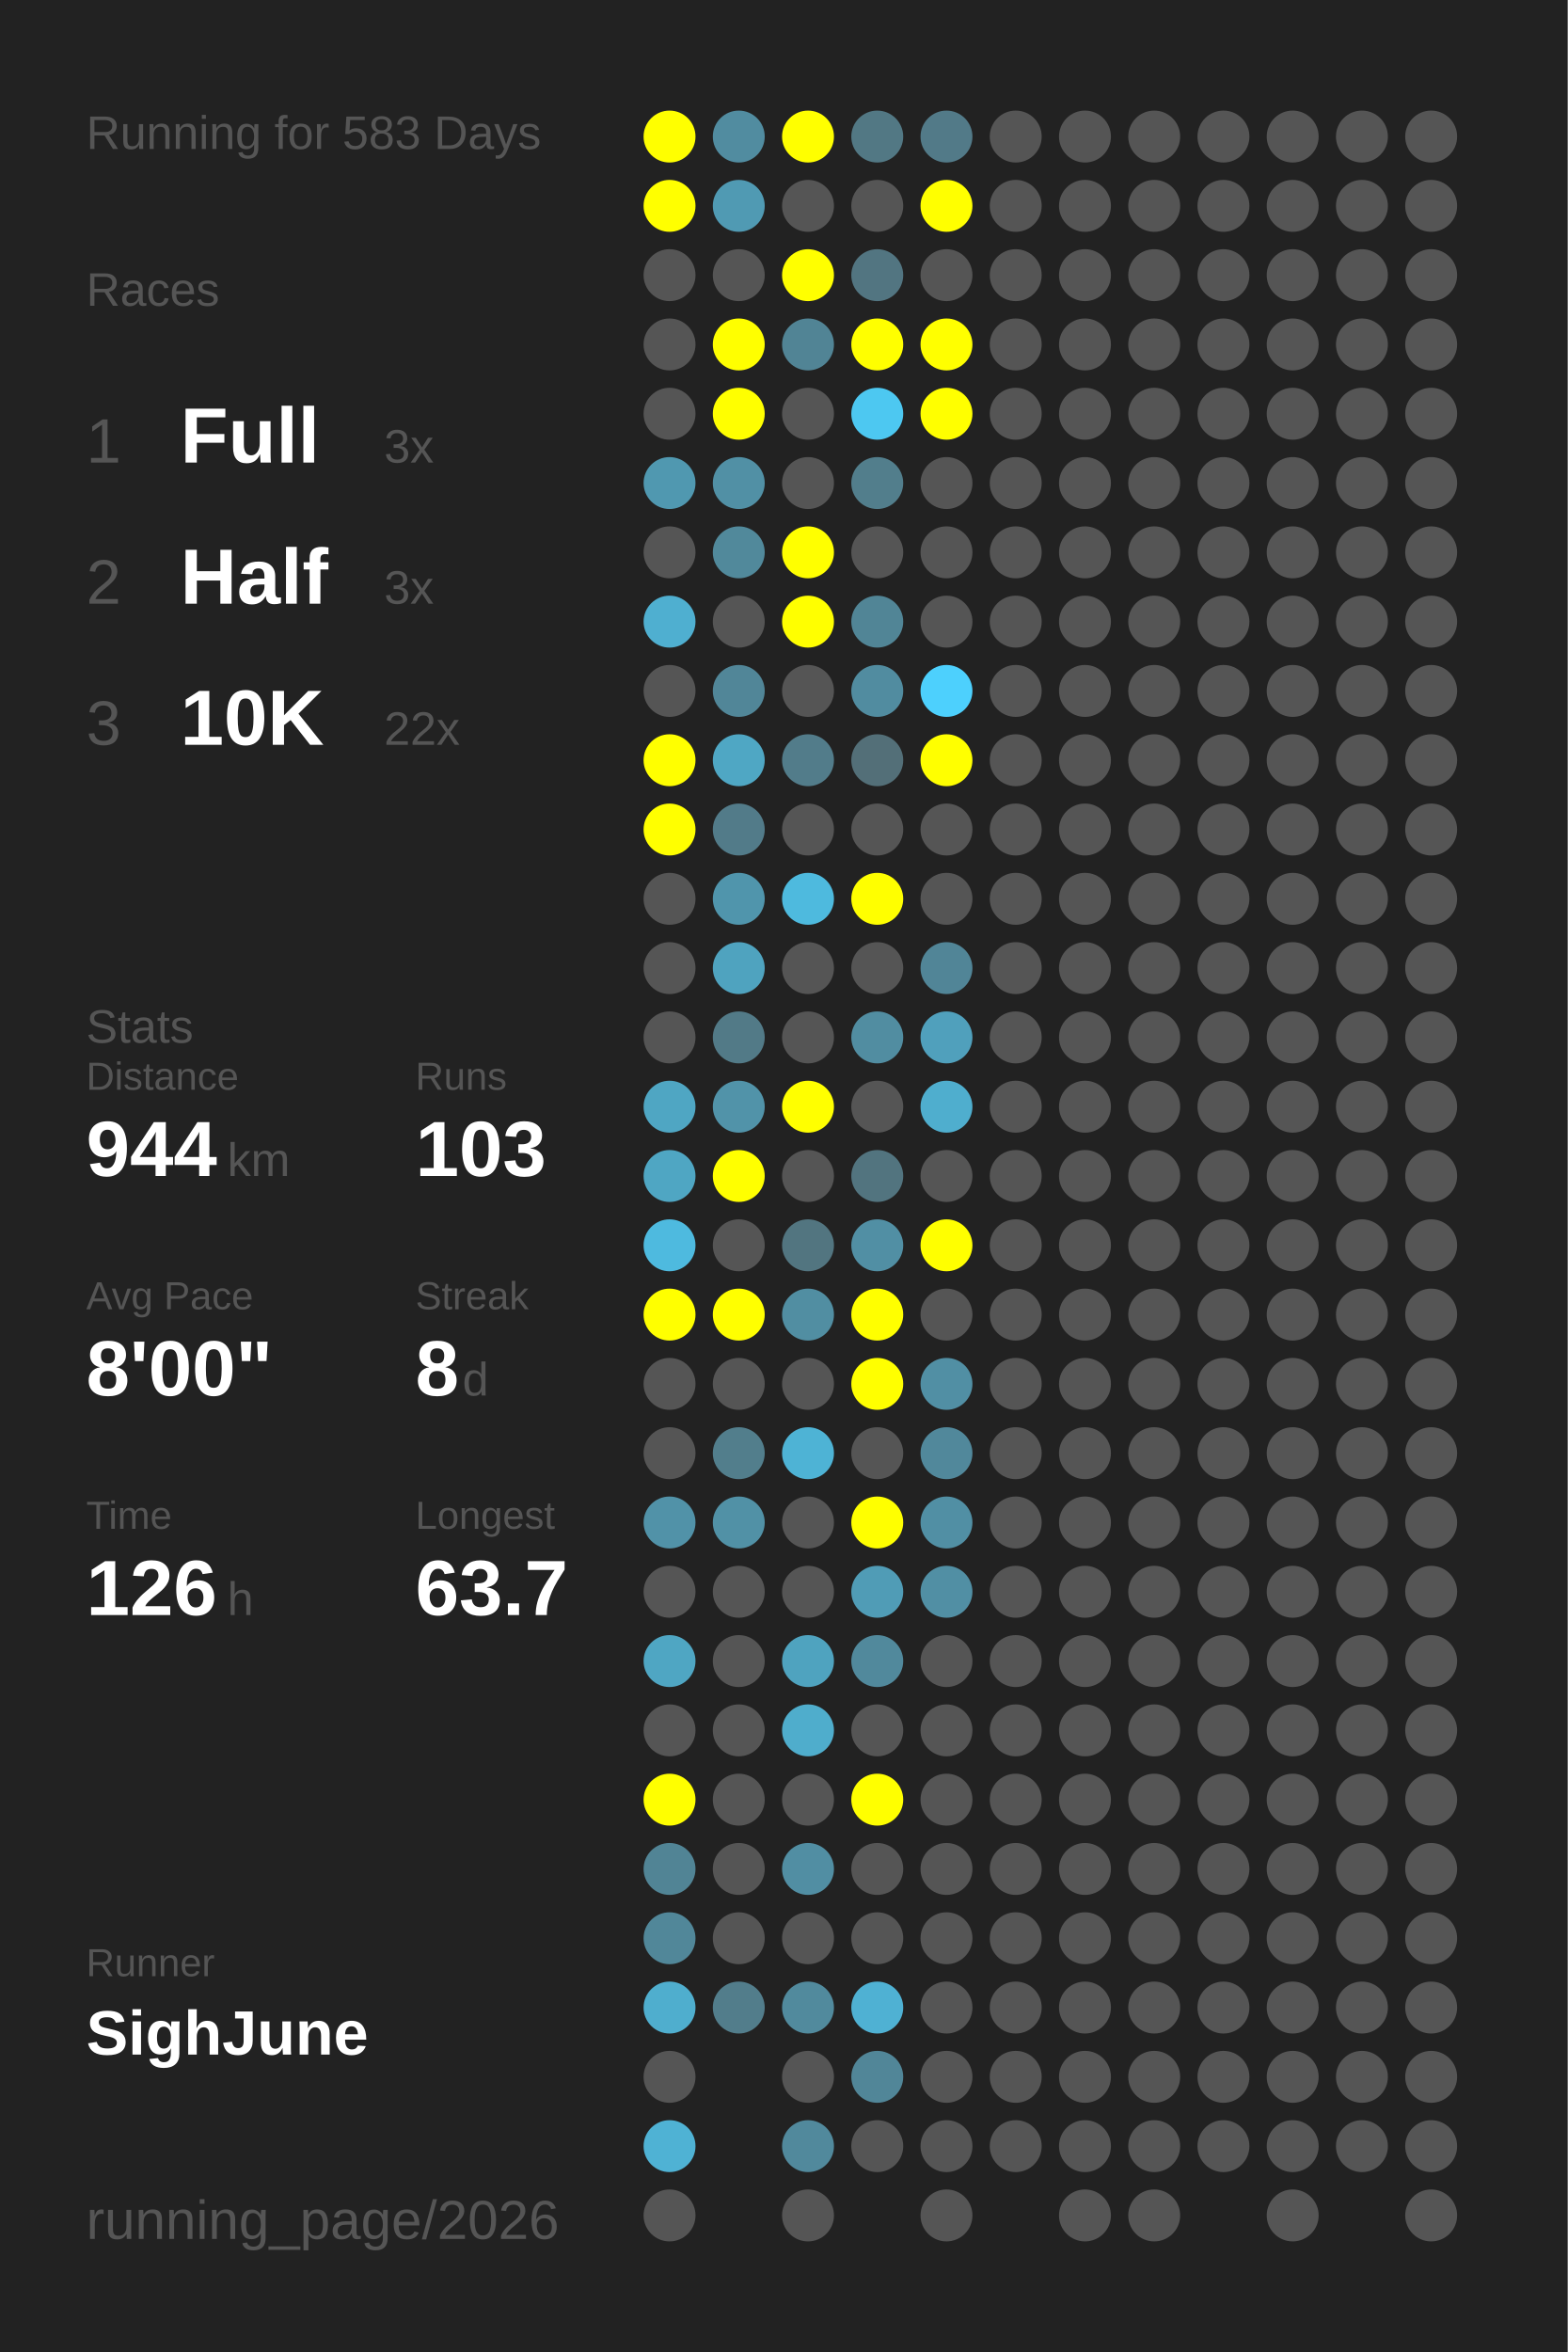
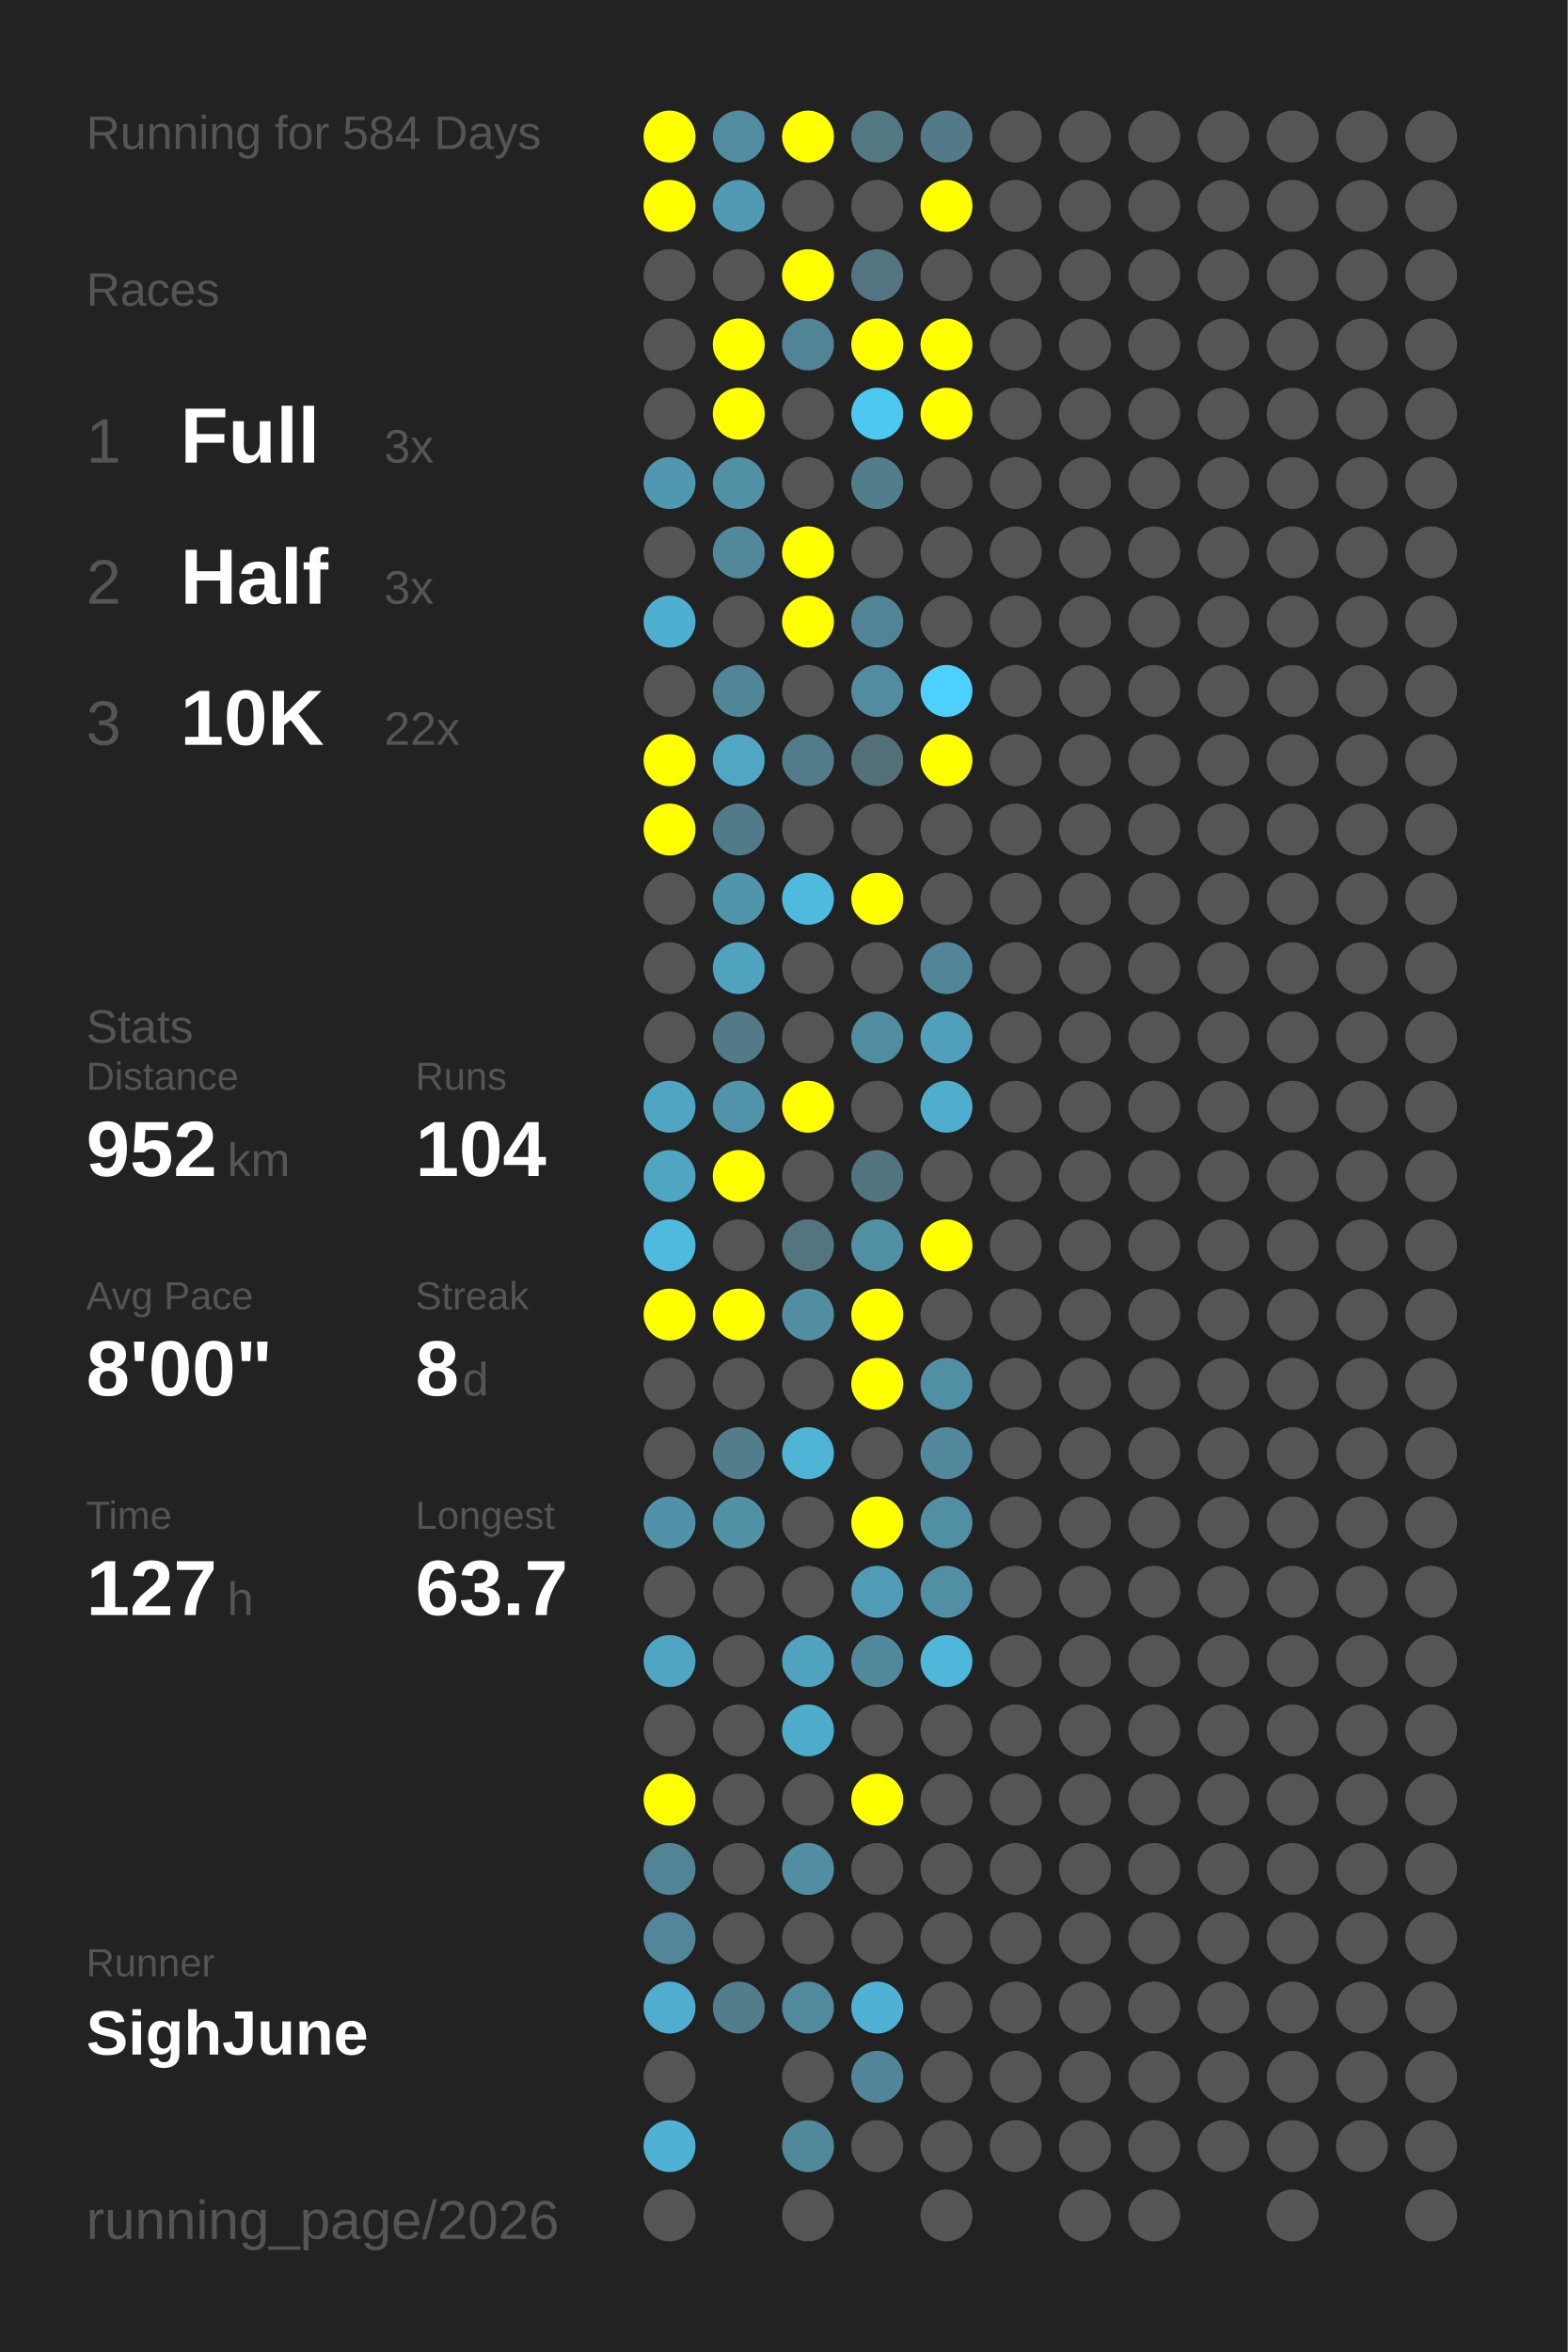
<svg xmlns="http://www.w3.org/2000/svg" baseProfile="full" height="300mm" version="1.1" viewBox="0,0,200,300" width="200mm">
  <defs />
  <rect fill="#222222" height="300" width="200" x="0" y="0" />
-   <text fill="#555555" style="font-size:6px; font-family:Arial;" x="11" y="19">Running for 583 Days</text>
+   <text fill="#555555" style="font-size:6px; font-family:Arial;" x="11" y="19">Running for 584 Days</text>
  <text fill="#555555" style="font-size:6px; font-family:Arial;" x="11" y="39">Races</text>
  <text fill="#555555" style="font-size:8px; font-family:Arial;" x="11" y="59">1</text>
  <text fill="#FFFFFF" style="font-size:10px; font-family:Arial; font-weight:bold;" x="23" y="59">Full</text>
  <text fill="#555555" style="font-size:6px; font-family:Arial;" x="49" y="59">3x</text>
  <text fill="#555555" style="font-size:8px; font-family:Arial;" x="11" y="77">2</text>
  <text fill="#FFFFFF" style="font-size:10px; font-family:Arial; font-weight:bold;" x="23" y="77">Half</text>
  <text fill="#555555" style="font-size:6px; font-family:Arial;" x="49" y="77">3x</text>
  <text fill="#555555" style="font-size:8px; font-family:Arial;" x="11" y="95">3</text>
  <text fill="#FFFFFF" style="font-size:10px; font-family:Arial; font-weight:bold;" x="23" y="95">10K</text>
  <text fill="#555555" style="font-size:6px; font-family:Arial;" x="49" y="95">22x</text>
  <text fill="#555555" style="font-size:6px; font-family:Arial;" x="11" y="133">Stats</text>
  <text fill="#555555" style="font-size:5px; font-family:Arial;" x="11" y="139">Distance</text>
-   <text fill="#FFFFFF" style="font-size:10px; font-family:Arial; font-weight:bold;" x="11" y="150">944</text>
+   <text fill="#FFFFFF" style="font-size:10px; font-family:Arial; font-weight:bold;" x="11" y="150">952</text>
  <text fill="#555555" style="font-size:6px; font-family:Arial;" x="29" y="150">km</text>
  <text fill="#555555" style="font-size:5px; font-family:Arial;" x="53" y="139">Runs</text>
-   <text fill="#FFFFFF" style="font-size:10px; font-family:Arial; font-weight:bold;" x="53" y="150">103</text>
+   <text fill="#FFFFFF" style="font-size:10px; font-family:Arial; font-weight:bold;" x="53" y="150">104</text>
  <text fill="#555555" style="font-size:5px; font-family:Arial;" x="11" y="167">Avg Pace</text>
  <text fill="#FFFFFF" style="font-size:10px; font-family:Arial; font-weight:bold;" x="11" y="178">8'00"</text>
  <text fill="#555555" style="font-size:5px; font-family:Arial;" x="53" y="167">Streak</text>
  <text fill="#FFFFFF" style="font-size:10px; font-family:Arial; font-weight:bold;" x="53" y="178">8</text>
  <text fill="#555555" style="font-size:6px; font-family:Arial;" x="59" y="178">d</text>
  <text fill="#555555" style="font-size:5px; font-family:Arial;" x="11" y="195">Time</text>
-   <text fill="#FFFFFF" style="font-size:10px; font-family:Arial; font-weight:bold;" x="11" y="206">126</text>
+   <text fill="#FFFFFF" style="font-size:10px; font-family:Arial; font-weight:bold;" x="11" y="206">127</text>
  <text fill="#555555" style="font-size:6px; font-family:Arial;" x="29" y="206">h</text>
  <text fill="#555555" style="font-size:5px; font-family:Arial;" x="53" y="195">Longest</text>
  <text fill="#FFFFFF" style="font-size:10px; font-family:Arial; font-weight:bold;" x="53" y="206">63.7</text>
  <text fill="#555555" style="font-size:5px; font-family:Arial;" x="11" y="252.065">Runner</text>
  <text fill="#FFFFFF" style="font-size:8px; font-family:Arial; font-weight:bold;" x="11" y="262.065">SighJune</text>
  <text fill="#555555" style="font-size:7px; font-family:Arial;" x="11" y="285.581">running_page/2026</text>
  <circle cx="85.417" cy="17.419" fill="#FFFF00" r="3.312" />
  <circle cx="85.417" cy="26.258" fill="#FFFF00" r="3.312" />
  <circle cx="85.417" cy="35.097" fill="#555555" r="3.312" />
  <circle cx="85.417" cy="43.935" fill="#555555" r="3.312" />
  <circle cx="85.417" cy="52.774" fill="#555555" r="3.312" />
  <circle cx="85.417" cy="61.613" fill="#5098b0" r="3.312" />
  <circle cx="85.417" cy="70.452" fill="#555555" r="3.312" />
  <circle cx="85.417" cy="79.29" fill="#4fafd0" r="3.312" />
  <circle cx="85.417" cy="88.129" fill="#555555" r="3.312" />
  <circle cx="85.417" cy="96.968" fill="#FFFF00" r="3.312" />
  <circle cx="85.417" cy="105.806" fill="#FFFF00" r="3.312" />
  <circle cx="85.417" cy="114.645" fill="#555555" r="3.312" />
  <circle cx="85.417" cy="123.484" fill="#555555" r="3.312" />
  <circle cx="85.417" cy="132.323" fill="#555555" r="3.312" />
  <circle cx="85.417" cy="141.161" fill="#4fa6c3" r="3.312" />
  <circle cx="85.417" cy="150" fill="#4fa6c3" r="3.312" />
  <circle cx="85.417" cy="158.839" fill="#4ebadf" r="3.312" />
  <circle cx="85.417" cy="167.677" fill="#FFFF00" r="3.312" />
  <circle cx="85.417" cy="176.516" fill="#555555" r="3.312" />
  <circle cx="85.417" cy="185.355" fill="#555555" r="3.312" />
  <circle cx="85.417" cy="194.194" fill="#5192a8" r="3.312" />
  <circle cx="85.417" cy="203.032" fill="#555555" r="3.312" />
  <circle cx="85.417" cy="211.871" fill="#4fa6c3" r="3.312" />
  <circle cx="85.417" cy="220.71" fill="#555555" r="3.312" />
  <circle cx="85.417" cy="229.548" fill="#FFFF00" r="3.312" />
  <circle cx="85.417" cy="238.387" fill="#518495" r="3.312" />
  <circle cx="85.417" cy="247.226" fill="#518799" r="3.312" />
  <circle cx="85.417" cy="256.065" fill="#4faece" r="3.312" />
  <circle cx="85.417" cy="264.903" fill="#555555" r="3.312" />
  <circle cx="85.417" cy="273.742" fill="#4fb2d4" r="3.312" />
  <circle cx="85.417" cy="282.581" fill="#555555" r="3.312" />
  <circle cx="94.25" cy="17.419" fill="#518ca0" r="3.312" />
  <circle cx="94.25" cy="26.258" fill="#509ab3" r="3.312" />
  <circle cx="94.25" cy="35.097" fill="#555555" r="3.312" />
  <circle cx="94.25" cy="43.935" fill="#FFFF00" r="3.312" />
  <circle cx="94.25" cy="52.774" fill="#FFFF00" r="3.312" />
  <circle cx="94.25" cy="61.613" fill="#5190a5" r="3.312" />
  <circle cx="94.25" cy="70.452" fill="#51899b" r="3.312" />
  <circle cx="94.25" cy="79.29" fill="#555555" r="3.312" />
  <circle cx="94.25" cy="88.129" fill="#518698" r="3.312" />
  <circle cx="94.25" cy="96.968" fill="#4fa7c4" r="3.312" />
  <circle cx="94.25" cy="105.806" fill="#527b89" r="3.312" />
  <circle cx="94.25" cy="114.645" fill="#5095ac" r="3.312" />
  <circle cx="94.25" cy="123.484" fill="#4fa3bf" r="3.312" />
  <circle cx="94.25" cy="132.323" fill="#527a87" r="3.312" />
  <circle cx="94.25" cy="141.161" fill="#5193a9" r="3.312" />
  <circle cx="94.25" cy="150" fill="#FFFF00" r="3.312" />
  <circle cx="94.25" cy="158.839" fill="#555555" r="3.312" />
  <circle cx="94.25" cy="167.677" fill="#FFFF00" r="3.312" />
  <circle cx="94.25" cy="176.516" fill="#555555" r="3.312" />
  <circle cx="94.25" cy="185.355" fill="#527e8c" r="3.312" />
  <circle cx="94.25" cy="194.194" fill="#5191a6" r="3.312" />
  <circle cx="94.25" cy="203.032" fill="#555555" r="3.312" />
  <circle cx="94.25" cy="211.871" fill="#555555" r="3.312" />
  <circle cx="94.25" cy="220.71" fill="#555555" r="3.312" />
  <circle cx="94.25" cy="229.548" fill="#555555" r="3.312" />
  <circle cx="94.25" cy="238.387" fill="#555555" r="3.312" />
  <circle cx="94.25" cy="247.226" fill="#555555" r="3.312" />
  <circle cx="94.25" cy="256.065" fill="#527d8b" r="3.312" />
  <circle cx="103.083" cy="17.419" fill="#FFFF00" r="3.312" />
  <circle cx="103.083" cy="26.258" fill="#555555" r="3.312" />
  <circle cx="103.083" cy="35.097" fill="#FFFF00" r="3.312" />
  <circle cx="103.083" cy="43.935" fill="#518495" r="3.312" />
  <circle cx="103.083" cy="52.774" fill="#555555" r="3.312" />
  <circle cx="103.083" cy="61.613" fill="#555555" r="3.312" />
  <circle cx="103.083" cy="70.452" fill="#FFFF00" r="3.312" />
  <circle cx="103.083" cy="79.29" fill="#FFFF00" r="3.312" />
  <circle cx="103.083" cy="88.129" fill="#555555" r="3.312" />
  <circle cx="103.083" cy="96.968" fill="#527c8a" r="3.312" />
  <circle cx="103.083" cy="105.806" fill="#555555" r="3.312" />
  <circle cx="103.083" cy="114.645" fill="#4ebade" r="3.312" />
  <circle cx="103.083" cy="123.484" fill="#555555" r="3.312" />
  <circle cx="103.083" cy="132.323" fill="#555555" r="3.312" />
  <circle cx="103.083" cy="141.161" fill="#FFFF00" r="3.312" />
  <circle cx="103.083" cy="150" fill="#555555" r="3.312" />
  <circle cx="103.083" cy="158.839" fill="#527580" r="3.312" />
  <circle cx="103.083" cy="167.677" fill="#518ea2" r="3.312" />
  <circle cx="103.083" cy="176.516" fill="#555555" r="3.312" />
  <circle cx="103.083" cy="185.355" fill="#4eb3d5" r="3.312" />
  <circle cx="103.083" cy="194.194" fill="#555555" r="3.312" />
  <circle cx="103.083" cy="203.032" fill="#555555" r="3.312" />
  <circle cx="103.083" cy="211.871" fill="#4fa3bf" r="3.312" />
  <circle cx="103.083" cy="220.71" fill="#4fadcc" r="3.312" />
  <circle cx="103.083" cy="229.548" fill="#555555" r="3.312" />
  <circle cx="103.083" cy="238.387" fill="#518ea3" r="3.312" />
  <circle cx="103.083" cy="247.226" fill="#555555" r="3.312" />
  <circle cx="103.083" cy="256.065" fill="#518a9d" r="3.312" />
  <circle cx="103.083" cy="264.903" fill="#555555" r="3.312" />
  <circle cx="103.083" cy="273.742" fill="#51899c" r="3.312" />
  <circle cx="103.083" cy="282.581" fill="#555555" r="3.312" />
  <circle cx="111.917" cy="17.419" fill="#527884" r="3.312" />
  <circle cx="111.917" cy="26.258" fill="#555555" r="3.312" />
  <circle cx="111.917" cy="35.097" fill="#527581" r="3.312" />
  <circle cx="111.917" cy="43.935" fill="#FFFF00" r="3.312" />
  <circle cx="111.917" cy="52.774" fill="#4dc8f1" r="3.312" />
  <circle cx="111.917" cy="61.613" fill="#527e8c" r="3.312" />
  <circle cx="111.917" cy="70.452" fill="#555555" r="3.312" />
  <circle cx="111.917" cy="79.29" fill="#518596" r="3.312" />
  <circle cx="111.917" cy="88.129" fill="#518ca0" r="3.312" />
  <circle cx="111.917" cy="96.968" fill="#536f78" r="3.312" />
  <circle cx="111.917" cy="105.806" fill="#555555" r="3.312" />
  <circle cx="111.917" cy="114.645" fill="#FFFF00" r="3.312" />
  <circle cx="111.917" cy="123.484" fill="#555555" r="3.312" />
  <circle cx="111.917" cy="132.323" fill="#518da1" r="3.312" />
  <circle cx="111.917" cy="141.161" fill="#555555" r="3.312" />
  <circle cx="111.917" cy="150" fill="#52747f" r="3.312" />
  <circle cx="111.917" cy="158.839" fill="#518fa4" r="3.312" />
  <circle cx="111.917" cy="167.677" fill="#FFFF00" r="3.312" />
  <circle cx="111.917" cy="176.516" fill="#FFFF00" r="3.312" />
  <circle cx="111.917" cy="185.355" fill="#555555" r="3.312" />
  <circle cx="111.917" cy="194.194" fill="#FFFF00" r="3.312" />
  <circle cx="111.917" cy="203.032" fill="#509cb6" r="3.312" />
  <circle cx="111.917" cy="211.871" fill="#51899c" r="3.312" />
  <circle cx="111.917" cy="220.71" fill="#555555" r="3.312" />
  <circle cx="111.917" cy="229.548" fill="#FFFF00" r="3.312" />
  <circle cx="111.917" cy="238.387" fill="#555555" r="3.312" />
  <circle cx="111.917" cy="247.226" fill="#555555" r="3.312" />
  <circle cx="111.917" cy="256.065" fill="#4fb1d3" r="3.312" />
  <circle cx="111.917" cy="264.903" fill="#518698" r="3.312" />
  <circle cx="111.917" cy="273.742" fill="#555555" r="3.312" />
  <circle cx="120.75" cy="17.419" fill="#527a88" r="3.312" />
  <circle cx="120.75" cy="26.258" fill="#FFFF00" r="3.312" />
  <circle cx="120.75" cy="35.097" fill="#555555" r="3.312" />
  <circle cx="120.75" cy="43.935" fill="#FFFF00" r="3.312" />
  <circle cx="120.75" cy="52.774" fill="#FFFF00" r="3.312" />
  <circle cx="120.75" cy="61.613" fill="#555555" r="3.312" />
  <circle cx="120.75" cy="70.452" fill="#555555" r="3.312" />
  <circle cx="120.75" cy="79.29" fill="#555555" r="3.312" />
  <circle cx="120.75" cy="88.129" fill="#4dd0fd" r="3.312" />
  <circle cx="120.75" cy="96.968" fill="#FFFF00" r="3.312" />
  <circle cx="120.75" cy="105.806" fill="#555555" r="3.312" />
  <circle cx="120.75" cy="114.645" fill="#555555" r="3.312" />
  <circle cx="120.75" cy="123.484" fill="#518597" r="3.312" />
  <circle cx="120.75" cy="132.323" fill="#50a0bc" r="3.312" />
  <circle cx="120.75" cy="141.161" fill="#4faece" r="3.312" />
  <circle cx="120.75" cy="150" fill="#555555" r="3.312" />
  <circle cx="120.75" cy="158.839" fill="#FFFF00" r="3.312" />
  <circle cx="120.75" cy="167.677" fill="#555555" r="3.312" />
  <circle cx="120.75" cy="176.516" fill="#518fa4" r="3.312" />
  <circle cx="120.75" cy="185.355" fill="#51889b" r="3.312" />
  <circle cx="120.75" cy="194.194" fill="#518fa4" r="3.312" />
  <circle cx="120.75" cy="203.032" fill="#518fa4" r="3.312" />
-   <circle cx="120.75" cy="211.871" fill="#555555" r="3.312" />
+   <circle cx="120.75" cy="211.871" fill="#4eb7da" r="3.312" />
  <circle cx="120.75" cy="220.71" fill="#555555" r="3.312" />
  <circle cx="120.75" cy="229.548" fill="#555555" r="3.312" />
  <circle cx="120.75" cy="238.387" fill="#555555" r="3.312" />
  <circle cx="120.75" cy="247.226" fill="#555555" r="3.312" />
  <circle cx="120.75" cy="256.065" fill="#555555" r="3.312" />
  <circle cx="120.75" cy="264.903" fill="#555555" r="3.312" />
  <circle cx="120.75" cy="273.742" fill="#555555" r="3.312" />
  <circle cx="120.75" cy="282.581" fill="#555555" r="3.312" />
  <circle cx="129.583" cy="17.419" fill="#555555" r="3.312" />
  <circle cx="129.583" cy="26.258" fill="#555555" r="3.312" />
  <circle cx="129.583" cy="35.097" fill="#555555" r="3.312" />
  <circle cx="129.583" cy="43.935" fill="#555555" r="3.312" />
  <circle cx="129.583" cy="52.774" fill="#555555" r="3.312" />
  <circle cx="129.583" cy="61.613" fill="#555555" r="3.312" />
  <circle cx="129.583" cy="70.452" fill="#555555" r="3.312" />
  <circle cx="129.583" cy="79.29" fill="#555555" r="3.312" />
  <circle cx="129.583" cy="88.129" fill="#555555" r="3.312" />
  <circle cx="129.583" cy="96.968" fill="#555555" r="3.312" />
  <circle cx="129.583" cy="105.806" fill="#555555" r="3.312" />
  <circle cx="129.583" cy="114.645" fill="#555555" r="3.312" />
  <circle cx="129.583" cy="123.484" fill="#555555" r="3.312" />
  <circle cx="129.583" cy="132.323" fill="#555555" r="3.312" />
  <circle cx="129.583" cy="141.161" fill="#555555" r="3.312" />
  <circle cx="129.583" cy="150" fill="#555555" r="3.312" />
  <circle cx="129.583" cy="158.839" fill="#555555" r="3.312" />
  <circle cx="129.583" cy="167.677" fill="#555555" r="3.312" />
  <circle cx="129.583" cy="176.516" fill="#555555" r="3.312" />
  <circle cx="129.583" cy="185.355" fill="#555555" r="3.312" />
  <circle cx="129.583" cy="194.194" fill="#555555" r="3.312" />
  <circle cx="129.583" cy="203.032" fill="#555555" r="3.312" />
  <circle cx="129.583" cy="211.871" fill="#555555" r="3.312" />
  <circle cx="129.583" cy="220.71" fill="#555555" r="3.312" />
  <circle cx="129.583" cy="229.548" fill="#555555" r="3.312" />
  <circle cx="129.583" cy="238.387" fill="#555555" r="3.312" />
  <circle cx="129.583" cy="247.226" fill="#555555" r="3.312" />
  <circle cx="129.583" cy="256.065" fill="#555555" r="3.312" />
  <circle cx="129.583" cy="264.903" fill="#555555" r="3.312" />
  <circle cx="129.583" cy="273.742" fill="#555555" r="3.312" />
  <circle cx="138.417" cy="17.419" fill="#555555" r="3.312" />
  <circle cx="138.417" cy="26.258" fill="#555555" r="3.312" />
  <circle cx="138.417" cy="35.097" fill="#555555" r="3.312" />
  <circle cx="138.417" cy="43.935" fill="#555555" r="3.312" />
  <circle cx="138.417" cy="52.774" fill="#555555" r="3.312" />
  <circle cx="138.417" cy="61.613" fill="#555555" r="3.312" />
  <circle cx="138.417" cy="70.452" fill="#555555" r="3.312" />
  <circle cx="138.417" cy="79.29" fill="#555555" r="3.312" />
  <circle cx="138.417" cy="88.129" fill="#555555" r="3.312" />
  <circle cx="138.417" cy="96.968" fill="#555555" r="3.312" />
  <circle cx="138.417" cy="105.806" fill="#555555" r="3.312" />
  <circle cx="138.417" cy="114.645" fill="#555555" r="3.312" />
  <circle cx="138.417" cy="123.484" fill="#555555" r="3.312" />
  <circle cx="138.417" cy="132.323" fill="#555555" r="3.312" />
  <circle cx="138.417" cy="141.161" fill="#555555" r="3.312" />
  <circle cx="138.417" cy="150" fill="#555555" r="3.312" />
  <circle cx="138.417" cy="158.839" fill="#555555" r="3.312" />
  <circle cx="138.417" cy="167.677" fill="#555555" r="3.312" />
  <circle cx="138.417" cy="176.516" fill="#555555" r="3.312" />
  <circle cx="138.417" cy="185.355" fill="#555555" r="3.312" />
  <circle cx="138.417" cy="194.194" fill="#555555" r="3.312" />
  <circle cx="138.417" cy="203.032" fill="#555555" r="3.312" />
  <circle cx="138.417" cy="211.871" fill="#555555" r="3.312" />
  <circle cx="138.417" cy="220.71" fill="#555555" r="3.312" />
  <circle cx="138.417" cy="229.548" fill="#555555" r="3.312" />
  <circle cx="138.417" cy="238.387" fill="#555555" r="3.312" />
  <circle cx="138.417" cy="247.226" fill="#555555" r="3.312" />
  <circle cx="138.417" cy="256.065" fill="#555555" r="3.312" />
  <circle cx="138.417" cy="264.903" fill="#555555" r="3.312" />
  <circle cx="138.417" cy="273.742" fill="#555555" r="3.312" />
  <circle cx="138.417" cy="282.581" fill="#555555" r="3.312" />
  <circle cx="147.25" cy="17.419" fill="#555555" r="3.312" />
  <circle cx="147.25" cy="26.258" fill="#555555" r="3.312" />
  <circle cx="147.25" cy="35.097" fill="#555555" r="3.312" />
  <circle cx="147.25" cy="43.935" fill="#555555" r="3.312" />
  <circle cx="147.25" cy="52.774" fill="#555555" r="3.312" />
  <circle cx="147.25" cy="61.613" fill="#555555" r="3.312" />
  <circle cx="147.25" cy="70.452" fill="#555555" r="3.312" />
  <circle cx="147.25" cy="79.29" fill="#555555" r="3.312" />
  <circle cx="147.25" cy="88.129" fill="#555555" r="3.312" />
  <circle cx="147.25" cy="96.968" fill="#555555" r="3.312" />
  <circle cx="147.25" cy="105.806" fill="#555555" r="3.312" />
  <circle cx="147.25" cy="114.645" fill="#555555" r="3.312" />
  <circle cx="147.25" cy="123.484" fill="#555555" r="3.312" />
  <circle cx="147.25" cy="132.323" fill="#555555" r="3.312" />
  <circle cx="147.25" cy="141.161" fill="#555555" r="3.312" />
  <circle cx="147.25" cy="150" fill="#555555" r="3.312" />
  <circle cx="147.25" cy="158.839" fill="#555555" r="3.312" />
  <circle cx="147.25" cy="167.677" fill="#555555" r="3.312" />
  <circle cx="147.25" cy="176.516" fill="#555555" r="3.312" />
  <circle cx="147.25" cy="185.355" fill="#555555" r="3.312" />
  <circle cx="147.25" cy="194.194" fill="#555555" r="3.312" />
  <circle cx="147.25" cy="203.032" fill="#555555" r="3.312" />
  <circle cx="147.25" cy="211.871" fill="#555555" r="3.312" />
  <circle cx="147.25" cy="220.71" fill="#555555" r="3.312" />
  <circle cx="147.25" cy="229.548" fill="#555555" r="3.312" />
  <circle cx="147.25" cy="238.387" fill="#555555" r="3.312" />
  <circle cx="147.25" cy="247.226" fill="#555555" r="3.312" />
  <circle cx="147.25" cy="256.065" fill="#555555" r="3.312" />
  <circle cx="147.25" cy="264.903" fill="#555555" r="3.312" />
  <circle cx="147.25" cy="273.742" fill="#555555" r="3.312" />
  <circle cx="147.25" cy="282.581" fill="#555555" r="3.312" />
  <circle cx="156.083" cy="17.419" fill="#555555" r="3.312" />
  <circle cx="156.083" cy="26.258" fill="#555555" r="3.312" />
  <circle cx="156.083" cy="35.097" fill="#555555" r="3.312" />
  <circle cx="156.083" cy="43.935" fill="#555555" r="3.312" />
  <circle cx="156.083" cy="52.774" fill="#555555" r="3.312" />
  <circle cx="156.083" cy="61.613" fill="#555555" r="3.312" />
  <circle cx="156.083" cy="70.452" fill="#555555" r="3.312" />
  <circle cx="156.083" cy="79.29" fill="#555555" r="3.312" />
  <circle cx="156.083" cy="88.129" fill="#555555" r="3.312" />
  <circle cx="156.083" cy="96.968" fill="#555555" r="3.312" />
  <circle cx="156.083" cy="105.806" fill="#555555" r="3.312" />
  <circle cx="156.083" cy="114.645" fill="#555555" r="3.312" />
  <circle cx="156.083" cy="123.484" fill="#555555" r="3.312" />
  <circle cx="156.083" cy="132.323" fill="#555555" r="3.312" />
  <circle cx="156.083" cy="141.161" fill="#555555" r="3.312" />
  <circle cx="156.083" cy="150" fill="#555555" r="3.312" />
  <circle cx="156.083" cy="158.839" fill="#555555" r="3.312" />
  <circle cx="156.083" cy="167.677" fill="#555555" r="3.312" />
  <circle cx="156.083" cy="176.516" fill="#555555" r="3.312" />
  <circle cx="156.083" cy="185.355" fill="#555555" r="3.312" />
  <circle cx="156.083" cy="194.194" fill="#555555" r="3.312" />
  <circle cx="156.083" cy="203.032" fill="#555555" r="3.312" />
  <circle cx="156.083" cy="211.871" fill="#555555" r="3.312" />
  <circle cx="156.083" cy="220.71" fill="#555555" r="3.312" />
  <circle cx="156.083" cy="229.548" fill="#555555" r="3.312" />
  <circle cx="156.083" cy="238.387" fill="#555555" r="3.312" />
  <circle cx="156.083" cy="247.226" fill="#555555" r="3.312" />
  <circle cx="156.083" cy="256.065" fill="#555555" r="3.312" />
  <circle cx="156.083" cy="264.903" fill="#555555" r="3.312" />
  <circle cx="156.083" cy="273.742" fill="#555555" r="3.312" />
  <circle cx="164.917" cy="17.419" fill="#555555" r="3.312" />
  <circle cx="164.917" cy="26.258" fill="#555555" r="3.312" />
  <circle cx="164.917" cy="35.097" fill="#555555" r="3.312" />
  <circle cx="164.917" cy="43.935" fill="#555555" r="3.312" />
  <circle cx="164.917" cy="52.774" fill="#555555" r="3.312" />
  <circle cx="164.917" cy="61.613" fill="#555555" r="3.312" />
  <circle cx="164.917" cy="70.452" fill="#555555" r="3.312" />
  <circle cx="164.917" cy="79.29" fill="#555555" r="3.312" />
  <circle cx="164.917" cy="88.129" fill="#555555" r="3.312" />
  <circle cx="164.917" cy="96.968" fill="#555555" r="3.312" />
  <circle cx="164.917" cy="105.806" fill="#555555" r="3.312" />
  <circle cx="164.917" cy="114.645" fill="#555555" r="3.312" />
  <circle cx="164.917" cy="123.484" fill="#555555" r="3.312" />
  <circle cx="164.917" cy="132.323" fill="#555555" r="3.312" />
  <circle cx="164.917" cy="141.161" fill="#555555" r="3.312" />
  <circle cx="164.917" cy="150" fill="#555555" r="3.312" />
  <circle cx="164.917" cy="158.839" fill="#555555" r="3.312" />
  <circle cx="164.917" cy="167.677" fill="#555555" r="3.312" />
  <circle cx="164.917" cy="176.516" fill="#555555" r="3.312" />
  <circle cx="164.917" cy="185.355" fill="#555555" r="3.312" />
  <circle cx="164.917" cy="194.194" fill="#555555" r="3.312" />
  <circle cx="164.917" cy="203.032" fill="#555555" r="3.312" />
  <circle cx="164.917" cy="211.871" fill="#555555" r="3.312" />
  <circle cx="164.917" cy="220.71" fill="#555555" r="3.312" />
  <circle cx="164.917" cy="229.548" fill="#555555" r="3.312" />
  <circle cx="164.917" cy="238.387" fill="#555555" r="3.312" />
  <circle cx="164.917" cy="247.226" fill="#555555" r="3.312" />
  <circle cx="164.917" cy="256.065" fill="#555555" r="3.312" />
  <circle cx="164.917" cy="264.903" fill="#555555" r="3.312" />
  <circle cx="164.917" cy="273.742" fill="#555555" r="3.312" />
  <circle cx="164.917" cy="282.581" fill="#555555" r="3.312" />
  <circle cx="173.75" cy="17.419" fill="#555555" r="3.312" />
  <circle cx="173.75" cy="26.258" fill="#555555" r="3.312" />
  <circle cx="173.75" cy="35.097" fill="#555555" r="3.312" />
  <circle cx="173.75" cy="43.935" fill="#555555" r="3.312" />
  <circle cx="173.75" cy="52.774" fill="#555555" r="3.312" />
  <circle cx="173.75" cy="61.613" fill="#555555" r="3.312" />
  <circle cx="173.75" cy="70.452" fill="#555555" r="3.312" />
  <circle cx="173.75" cy="79.29" fill="#555555" r="3.312" />
  <circle cx="173.75" cy="88.129" fill="#555555" r="3.312" />
  <circle cx="173.75" cy="96.968" fill="#555555" r="3.312" />
  <circle cx="173.75" cy="105.806" fill="#555555" r="3.312" />
  <circle cx="173.75" cy="114.645" fill="#555555" r="3.312" />
  <circle cx="173.75" cy="123.484" fill="#555555" r="3.312" />
  <circle cx="173.75" cy="132.323" fill="#555555" r="3.312" />
  <circle cx="173.75" cy="141.161" fill="#555555" r="3.312" />
  <circle cx="173.75" cy="150" fill="#555555" r="3.312" />
  <circle cx="173.75" cy="158.839" fill="#555555" r="3.312" />
  <circle cx="173.75" cy="167.677" fill="#555555" r="3.312" />
  <circle cx="173.75" cy="176.516" fill="#555555" r="3.312" />
  <circle cx="173.75" cy="185.355" fill="#555555" r="3.312" />
  <circle cx="173.75" cy="194.194" fill="#555555" r="3.312" />
  <circle cx="173.75" cy="203.032" fill="#555555" r="3.312" />
  <circle cx="173.75" cy="211.871" fill="#555555" r="3.312" />
  <circle cx="173.75" cy="220.71" fill="#555555" r="3.312" />
  <circle cx="173.75" cy="229.548" fill="#555555" r="3.312" />
  <circle cx="173.75" cy="238.387" fill="#555555" r="3.312" />
  <circle cx="173.75" cy="247.226" fill="#555555" r="3.312" />
  <circle cx="173.75" cy="256.065" fill="#555555" r="3.312" />
  <circle cx="173.75" cy="264.903" fill="#555555" r="3.312" />
  <circle cx="173.75" cy="273.742" fill="#555555" r="3.312" />
  <circle cx="182.583" cy="17.419" fill="#555555" r="3.312" />
  <circle cx="182.583" cy="26.258" fill="#555555" r="3.312" />
  <circle cx="182.583" cy="35.097" fill="#555555" r="3.312" />
  <circle cx="182.583" cy="43.935" fill="#555555" r="3.312" />
  <circle cx="182.583" cy="52.774" fill="#555555" r="3.312" />
  <circle cx="182.583" cy="61.613" fill="#555555" r="3.312" />
  <circle cx="182.583" cy="70.452" fill="#555555" r="3.312" />
  <circle cx="182.583" cy="79.29" fill="#555555" r="3.312" />
  <circle cx="182.583" cy="88.129" fill="#555555" r="3.312" />
  <circle cx="182.583" cy="96.968" fill="#555555" r="3.312" />
  <circle cx="182.583" cy="105.806" fill="#555555" r="3.312" />
  <circle cx="182.583" cy="114.645" fill="#555555" r="3.312" />
  <circle cx="182.583" cy="123.484" fill="#555555" r="3.312" />
  <circle cx="182.583" cy="132.323" fill="#555555" r="3.312" />
  <circle cx="182.583" cy="141.161" fill="#555555" r="3.312" />
  <circle cx="182.583" cy="150" fill="#555555" r="3.312" />
  <circle cx="182.583" cy="158.839" fill="#555555" r="3.312" />
  <circle cx="182.583" cy="167.677" fill="#555555" r="3.312" />
  <circle cx="182.583" cy="176.516" fill="#555555" r="3.312" />
  <circle cx="182.583" cy="185.355" fill="#555555" r="3.312" />
  <circle cx="182.583" cy="194.194" fill="#555555" r="3.312" />
  <circle cx="182.583" cy="203.032" fill="#555555" r="3.312" />
  <circle cx="182.583" cy="211.871" fill="#555555" r="3.312" />
  <circle cx="182.583" cy="220.71" fill="#555555" r="3.312" />
  <circle cx="182.583" cy="229.548" fill="#555555" r="3.312" />
  <circle cx="182.583" cy="238.387" fill="#555555" r="3.312" />
  <circle cx="182.583" cy="247.226" fill="#555555" r="3.312" />
  <circle cx="182.583" cy="256.065" fill="#555555" r="3.312" />
  <circle cx="182.583" cy="264.903" fill="#555555" r="3.312" />
  <circle cx="182.583" cy="273.742" fill="#555555" r="3.312" />
  <circle cx="182.583" cy="282.581" fill="#555555" r="3.312" />
</svg>
